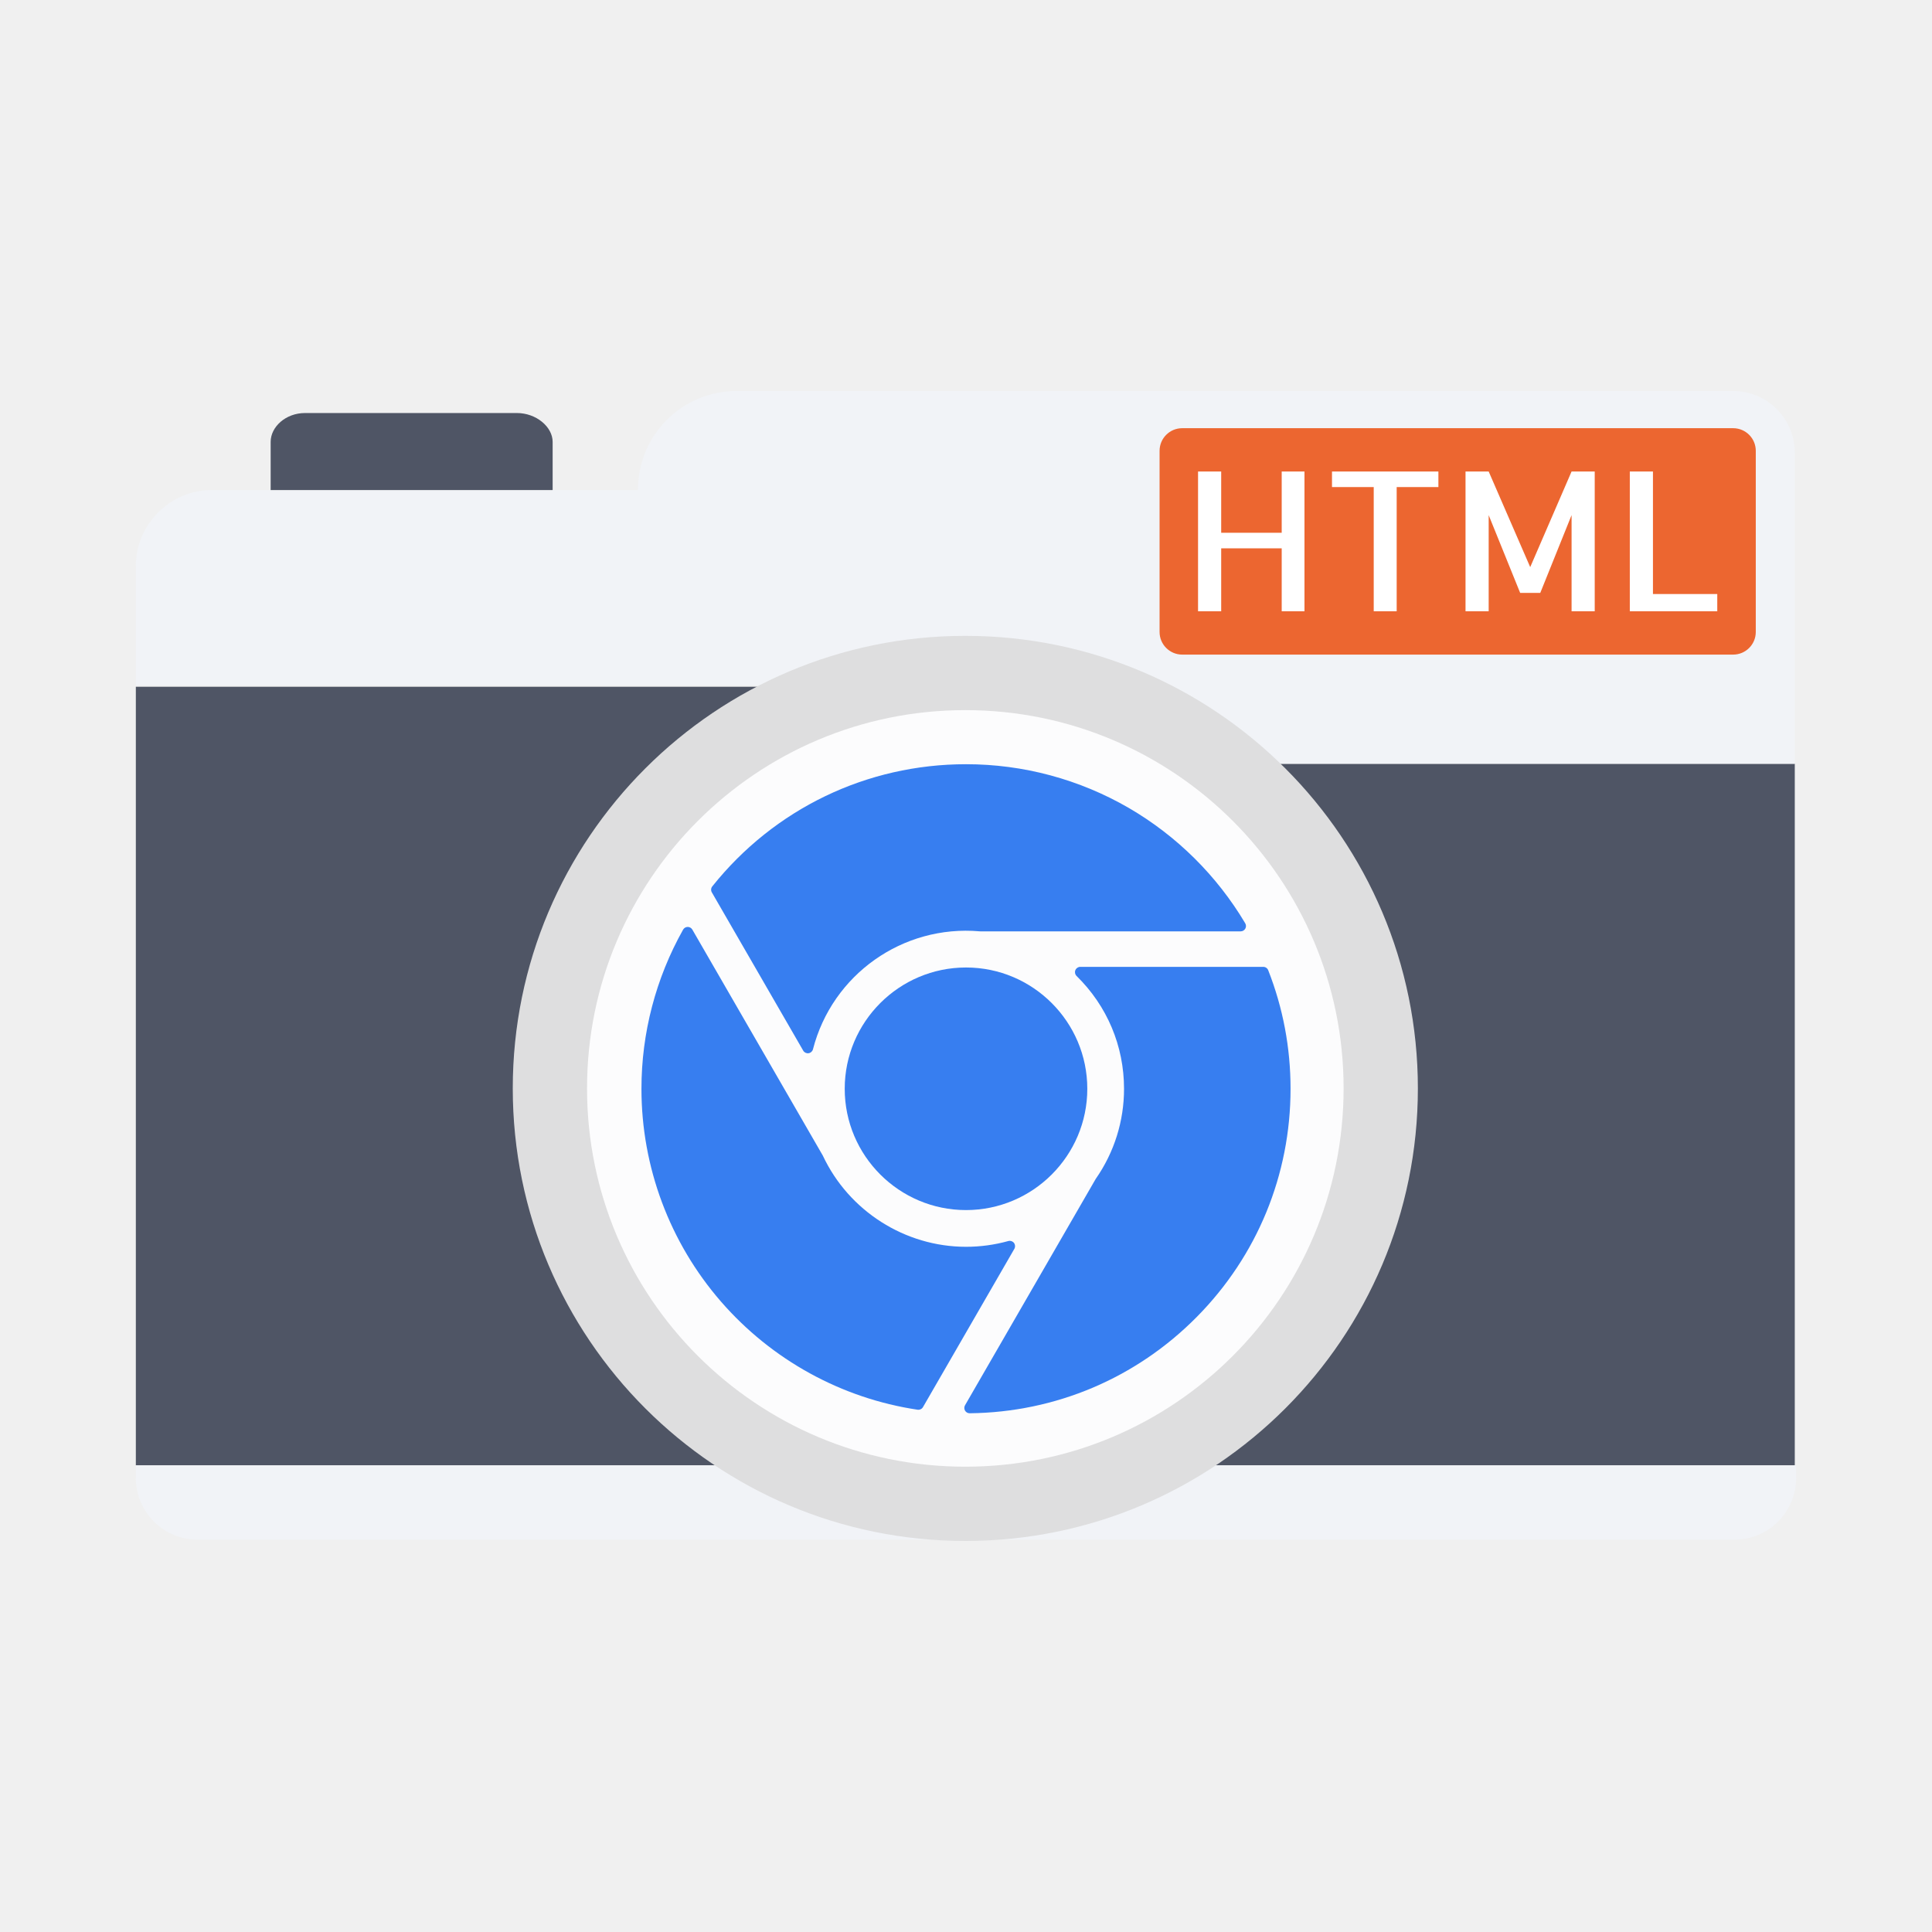
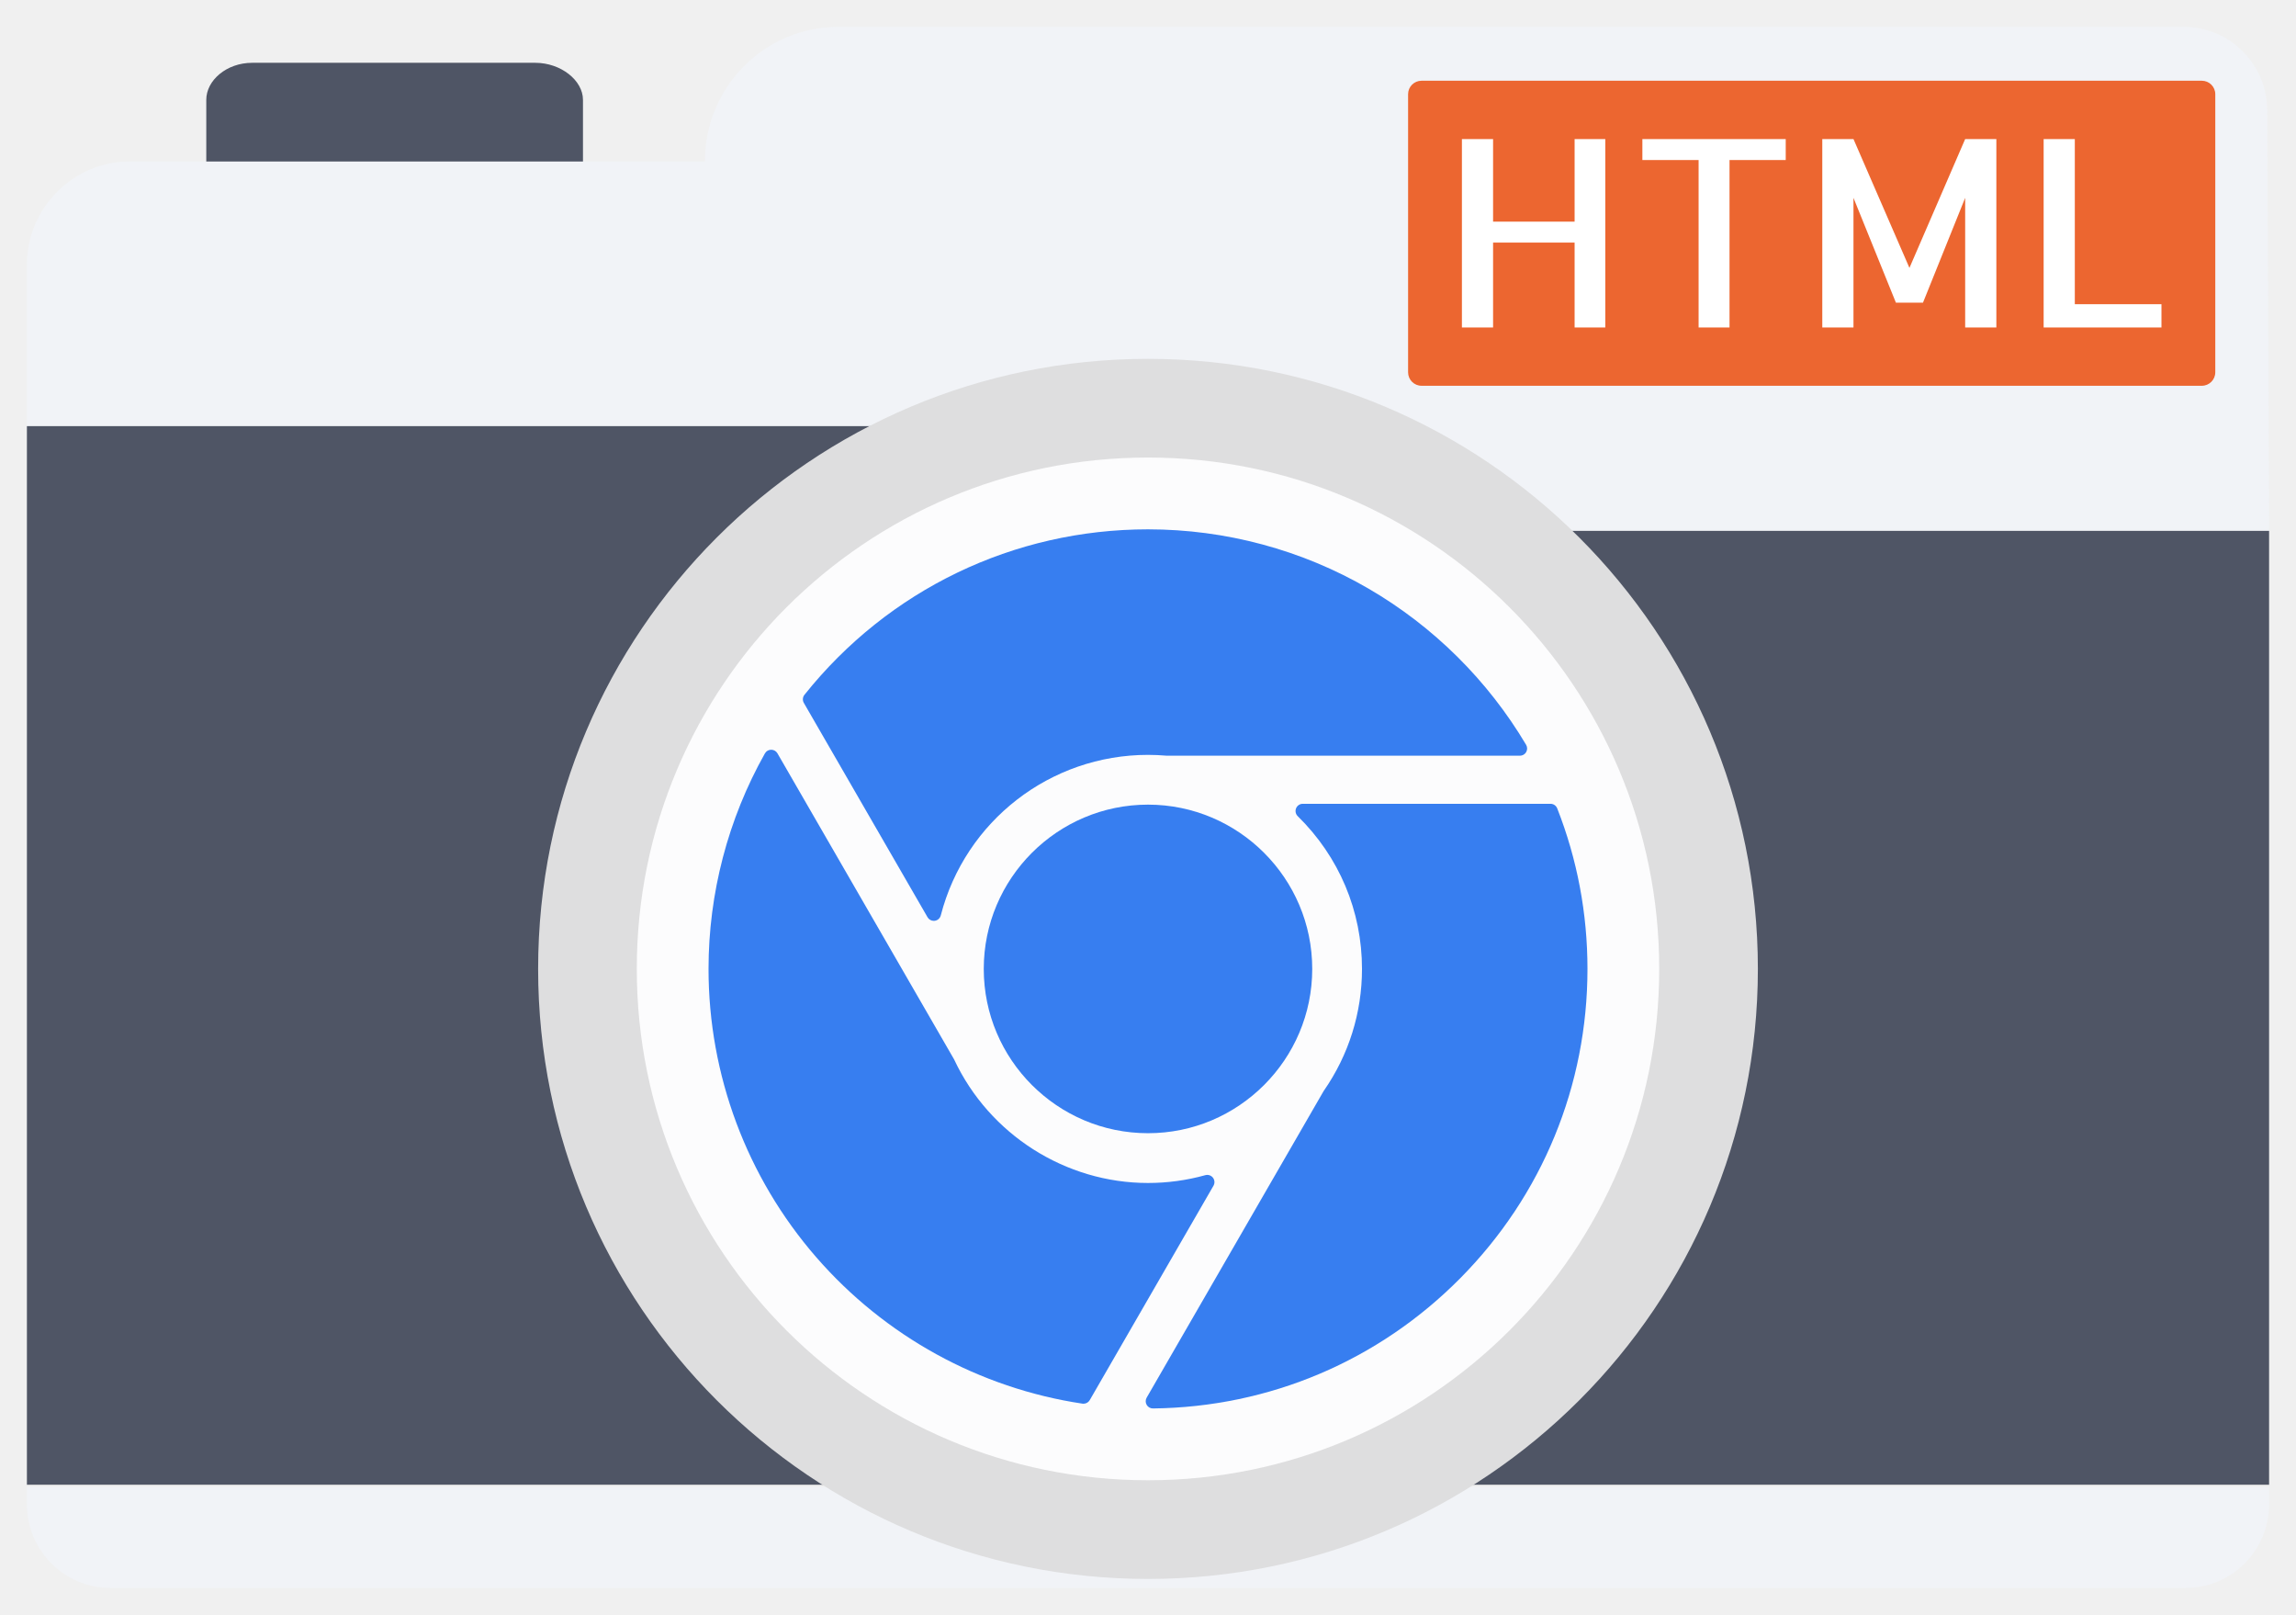
- <svg xmlns="http://www.w3.org/2000/svg" viewBox="0 0 256 256">
-   <path d="M237.818 101.207h-87.307L130.097 91H18v103.165h219.818z" fill="#4f5565" />
-   <path d="M18 194.164v1.64a8.168 8.168 0 0 0 8.202 8.203h203.596a8.168 8.168 0 0 0 8.202-8.202v-1.64H18zm132.51-92.958h87.308V60.013a8.168 8.168 0 0 0-8.202-8.202H97.652A13.069 13.069 0 0 0 84.53 64.934H28.025C22.557 64.934 18 69.491 18 74.96v15.858h112.279l20.232 10.39z" fill="#f1f3f7" />
-   <circle cx="127.91" cy="144.22" r="59.966" fill="#dededf" />
-   <circle cx="127.91" cy="144.22" r="50.125" fill="#fcfcfd" />
-   <g fill="#377ef0">
-     <path d="M111.93 144.27c0 8.862 7.21 16.071 16.072 16.071s16.071-7.21 16.071-16.07c0-8.863-7.21-16.073-16.07-16.073-8.863 0-16.073 7.21-16.073 16.072z" />
-     <path d="M165.007 123.052a.705.705 0 0 0-.006-.708 43.27 43.27 0 0 0-15.406-15.273A42.973 42.973 0 0 0 128 101.263c-13.148 0-25.401 5.9-33.618 16.188a.704.704 0 0 0-.06.793l12.106 20.968a.705.705 0 0 0 1.294-.177 20.94 20.94 0 0 1 22.098-15.629l.06.003h34.515a.704.704 0 0 0 .612-.357z" />
-     <path d="M134.355 164.691a.704.704 0 0 0-.746-.247 20.91 20.91 0 0 1-5.609.763c-8.076 0-15.52-4.737-18.964-12.067a.789.789 0 0 0-.028-.053l-17.27-29.91a.704.704 0 0 0-.61-.354h-.004a.705.705 0 0 0-.61.36 43.027 43.027 0 0 0-5.518 21.084 42.98 42.98 0 0 0 10.529 28.19c6.722 7.737 15.976 12.83 26.06 14.338a.706.706 0 0 0 .715-.345l12.108-20.975a.706.706 0 0 0-.053-.784z" />
-     <path d="M167.388 128.113h-24.244a.705.705 0 0 0-.494 1.208c4.057 3.977 6.29 9.285 6.29 14.946a20.79 20.79 0 0 1-3.74 11.928.713.713 0 0 0-.031.05l-17.3 29.963a.706.706 0 0 0 .611 1.057h.008c11.384-.127 22.067-4.656 30.08-12.752 8.02-8.103 12.437-18.845 12.437-30.246 0-5.42-.996-10.703-2.96-15.707a.705.705 0 0 0-.657-.447z" />
-   </g>
-   <path d="M68.489 54.728h-28.07c-2.552 0-4.556 1.823-4.556 3.828v6.379h37.365v-6.379c0-2.005-2.187-3.828-4.739-3.828z" fill="#4f5565" />
-   <rect x="153.65" y="56.738" width="79" height="30" rx="3" ry="3" fill="#ec6630" />
-   <path d="M172.85 62.476v18.525h-3.018v-8.345h-8.018v8.345h-3.066V62.476h3.066v8.119h8.018v-8.12h3.018zm17.745 0v2.06h-5.528v16.465h-3.041V64.537h-5.53v-2.061h14.1zm17.647 0h3.067v18.525h-3.067V68.256l-4.148 10.305h-2.664l-4.173-10.305v12.745h-3.067V62.476h3.067l5.504 12.67zm10.783 0v16.238h8.522v2.287h-11.588V62.476z" fill="#fff" />
+ <svg xmlns="http://www.w3.org/2000/svg" viewBox="0 0 512 360">
+   <path d="M 6 331.492 L 6 335.243 C 5.957 345.619 14.327 354.043 24.641 354 L 487.358 354 C 497.673 354.043 506.043 345.62 506 335.245 L 506 331.495 L 6 331.495 L 6 331.492 Z M 307.159 118.943 L 506.003 119.035 L 505.586 24.755 C 505.629 14.377 497.258 5.957 486.945 6 L 187.027 6 C 170.527 5.935 157.137 19.406 157.204 36.006 L 28.784 36.006 C 16.356 36.006 6 46.425 6 58.93 L 6 95.19 L 261.18 95.19 L 307.161 118.947 L 307.159 118.943 Z" fill="#f1f3f7" style="" />
+   <path d="M 506 118.351 L 307.411 118.351 L 260.976 95 L 6 95 L 6 331 L 506 331 Z" fill="#4f5565" />
+   <circle cx="256" cy="216" r="136" fill="#dededf" />
+   <circle cx="256" cy="216" r="114" fill="#fcfcfd" />
+   <path d="M 219.374 216.006 C 219.374 236.201 235.804 252.63 256 252.63 C 276.194 252.63 292.623 236.201 292.623 216.006 C 292.623 195.811 276.194 179.381 256 179.381 C 235.804 179.381 219.374 195.811 219.374 216.006 Z" style="fill: rgb(55, 126, 240);" />
+   <path d="M 340.333 167.662 C 340.619 167.16 340.614 166.544 340.319 166.047 C 331.788 151.679 319.647 139.644 305.21 131.243 C 290.33 122.584 273.313 118.007 256 118.007 C 226.038 118.007 198.114 131.453 179.39 154.898 C 178.977 155.415 178.923 156.131 179.253 156.704 L 206.841 204.486 C 207.13 204.987 207.664 205.289 208.232 205.289 C 208.304 205.289 208.377 205.284 208.45 205.275 C 209.096 205.187 209.625 204.716 209.788 204.084 C 215.228 183.007 234.231 168.286 256 168.286 C 257.351 168.286 258.746 168.348 260.148 168.468 C 260.194 168.472 260.24 168.474 260.286 168.474 L 338.937 168.474 C 339.515 168.474 340.048 168.164 340.333 167.662 Z" style="fill: rgb(55, 126, 240);" />
+   <path d="M 270.482 262.548 C 270.082 262.032 269.413 261.811 268.781 261.985 C 264.632 263.141 260.332 263.726 256 263.726 C 237.595 263.726 220.631 252.931 212.783 236.226 C 212.764 236.185 212.742 236.145 212.72 236.105 L 173.366 167.943 C 173.079 167.445 172.548 167.14 171.974 167.14 C 171.972 167.14 171.969 167.14 171.966 167.14 C 171.389 167.143 170.858 167.455 170.575 167.957 C 162.349 182.555 158 199.17 158 216.006 C 158 239.626 166.521 262.441 181.994 280.249 C 197.312 297.879 218.402 309.482 241.379 312.92 C 241.459 312.932 241.538 312.937 241.617 312.937 C 242.185 312.937 242.718 312.635 243.008 312.134 L 270.603 264.337 C 270.929 263.771 270.881 263.064 270.482 262.548 Z" style="fill: rgb(55, 126, 240);" />
+   <path d="M 345.758 179.194 L 290.51 179.194 C 289.857 179.194 289.269 179.589 289.022 180.193 C 288.776 180.797 288.919 181.491 289.385 181.947 C 298.629 191.01 303.72 203.105 303.72 216.006 C 303.72 225.773 300.773 235.172 295.197 243.188 C 295.171 243.225 295.147 243.263 295.125 243.302 L 255.702 311.582 C 255.414 312.082 255.416 312.699 255.707 313.197 C 255.996 313.69 256.524 313.992 257.094 313.992 C 257.1 313.992 257.106 313.992 257.112 313.992 C 283.054 313.703 307.399 303.382 325.66 284.932 C 343.935 266.466 354 241.988 354 216.006 C 354 203.657 351.73 191.615 347.254 180.214 C 347.012 179.598 346.419 179.194 345.758 179.194 Z" style="fill: rgb(55, 126, 240);" />
+   <path d="M 119.347 14 L 56.242 14 C 50.505 14 46 17.929 46 22.251 L 46 36 L 130 36 L 130 22.251 C 130 17.929 125.084 14 119.347 14 Z" fill="#4f5565" />
+   <rect x="314" y="18" width="180" height="68" rx="3" ry="3" fill="#ec6630" />
+   <path d="M 357.975 31.002 L 357.975 73 L 351.132 73 L 351.132 54.081 L 332.951 54.081 L 332.951 73 L 326 73 L 326 31.002 L 332.951 31.002 L 332.951 49.408 L 351.132 49.408 L 351.132 31 L 357.975 31 Z M 398.211 31.002 L 398.211 35.673 L 385.677 35.673 L 385.677 73 L 378.782 73 L 378.782 35.675 L 366.243 35.675 L 366.243 31.002 L 398.214 31.002 Z M 438.226 31.002 L 445.181 31.002 L 445.181 73 L 438.226 73 L 438.226 44.105 L 428.82 67.468 L 422.779 67.468 L 413.318 44.105 L 413.318 73 L 406.363 73 L 406.363 31.002 L 413.318 31.002 L 425.798 59.725 Z M 462.677 31.002 L 462.677 67.815 L 482 67.815 L 482 73 L 455.724 73 L 455.724 31.002 Z" fill="#fff" />
</svg>
